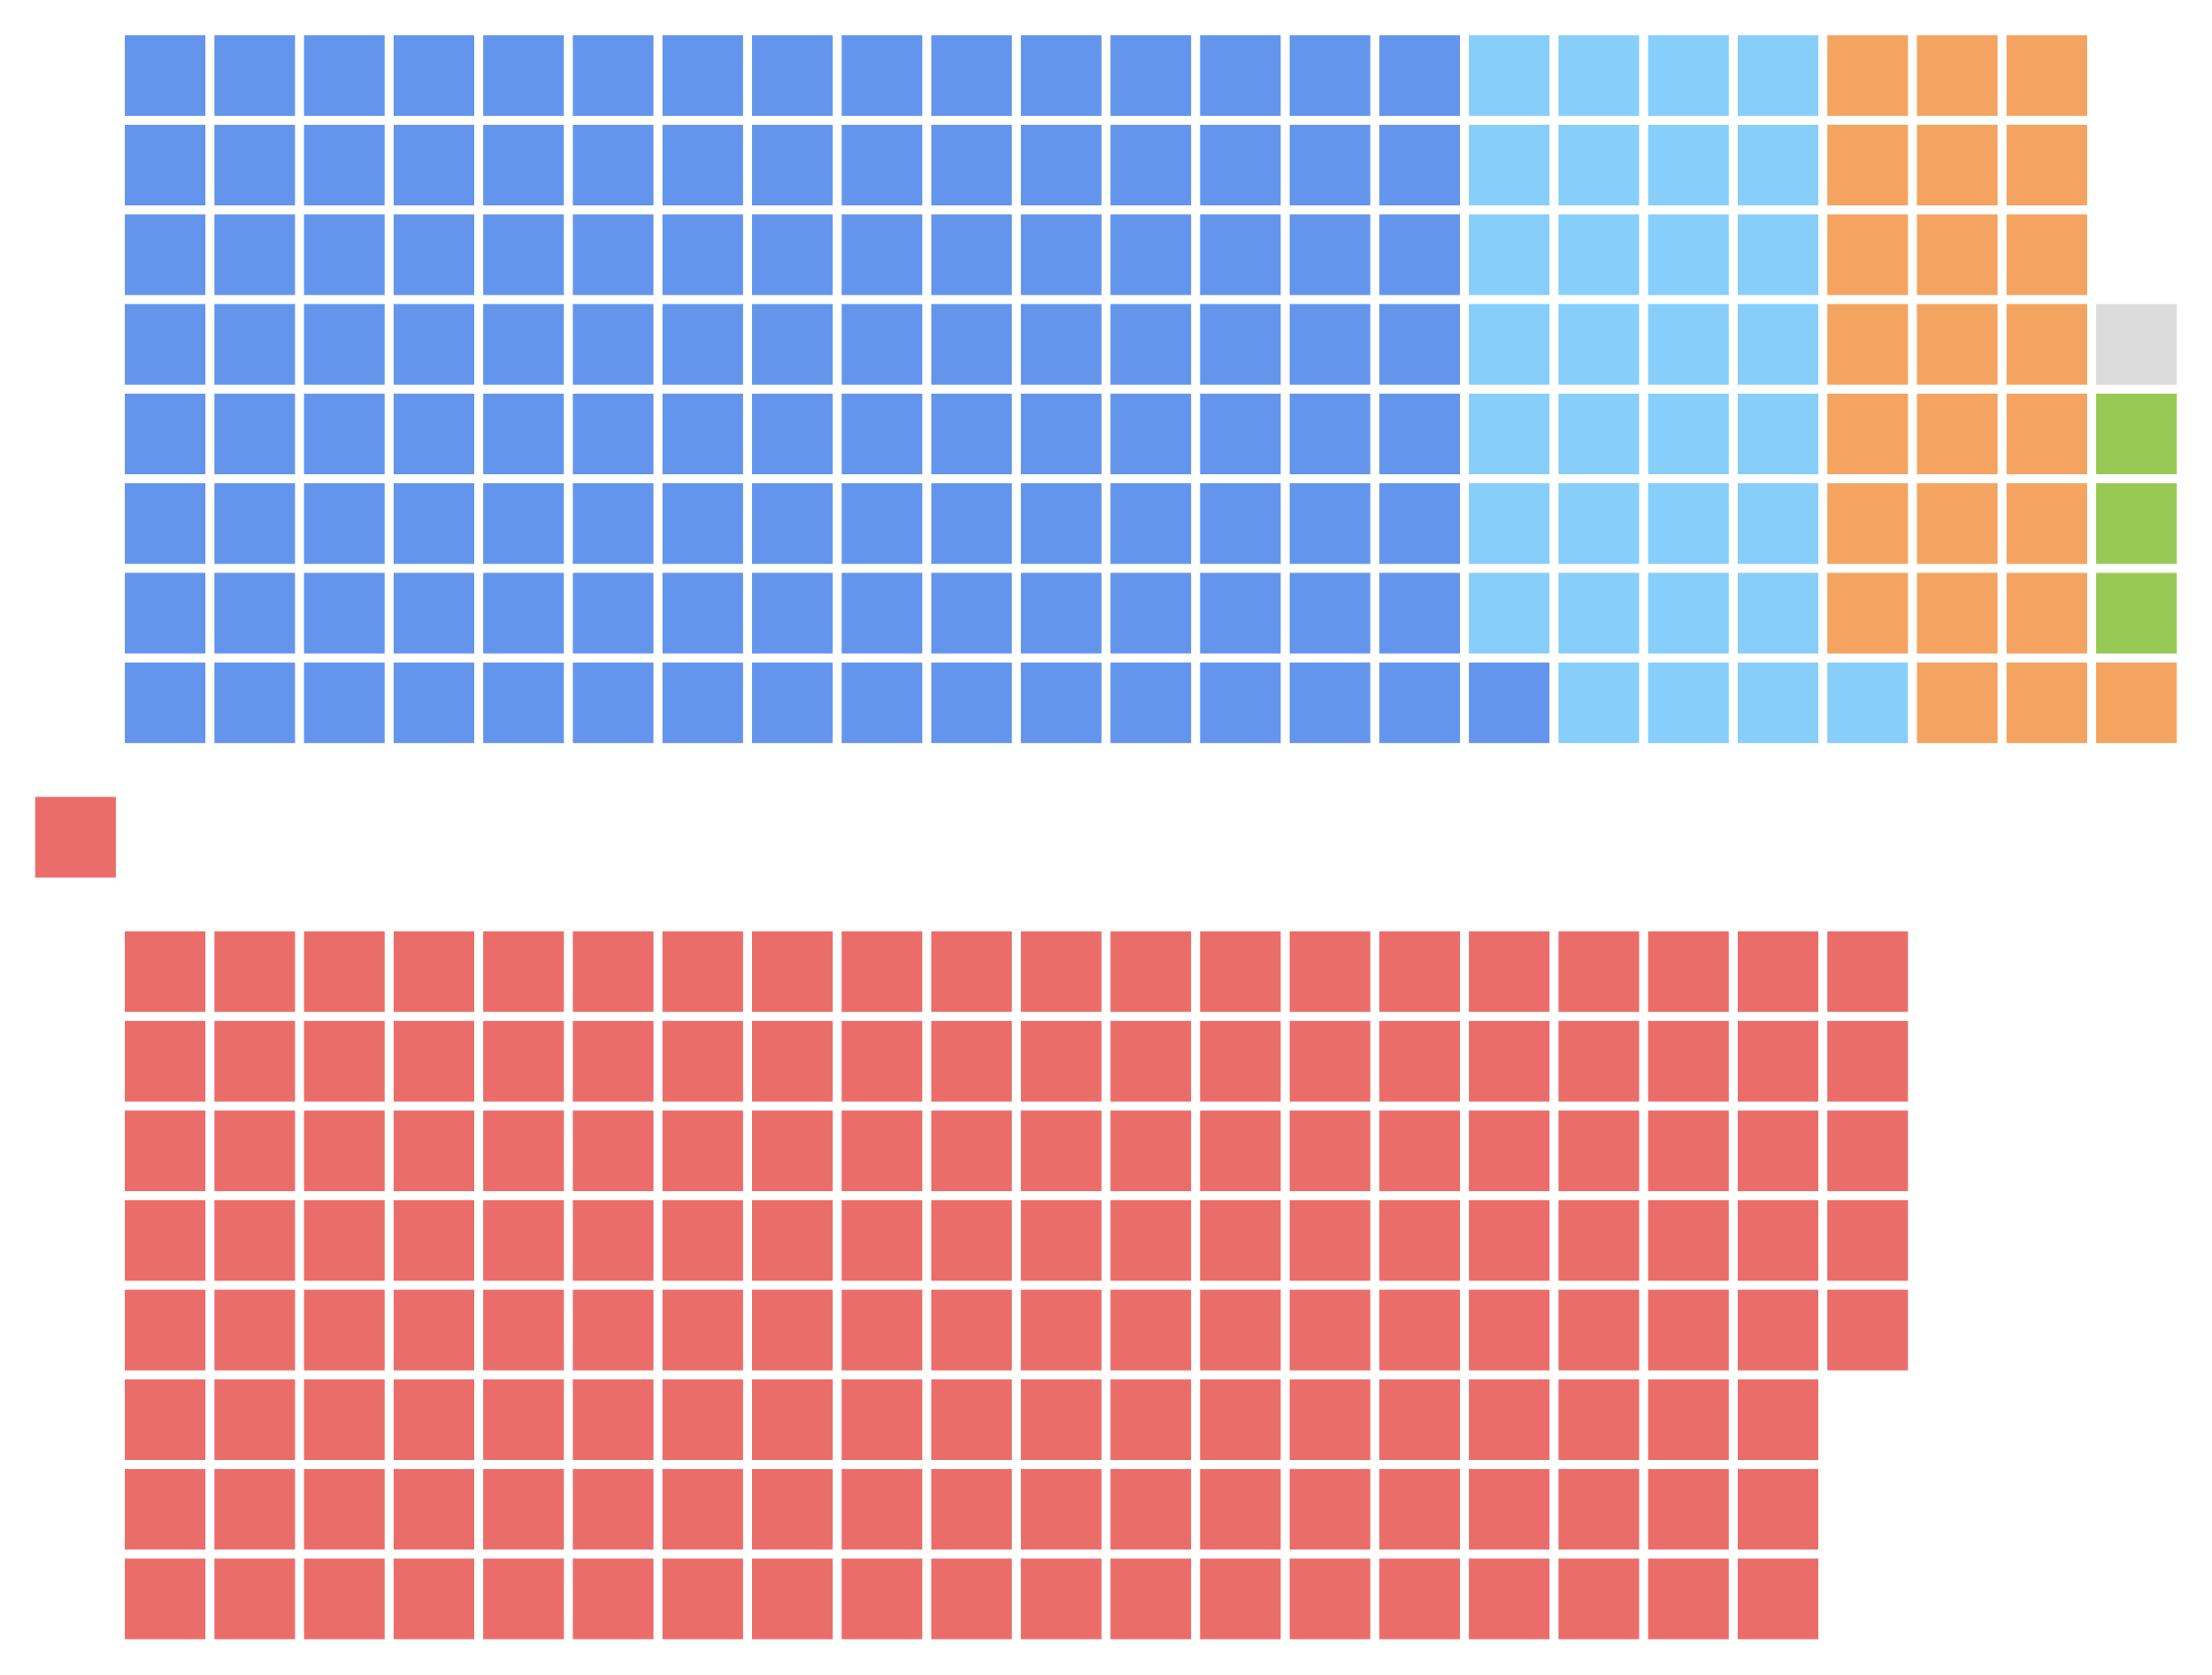
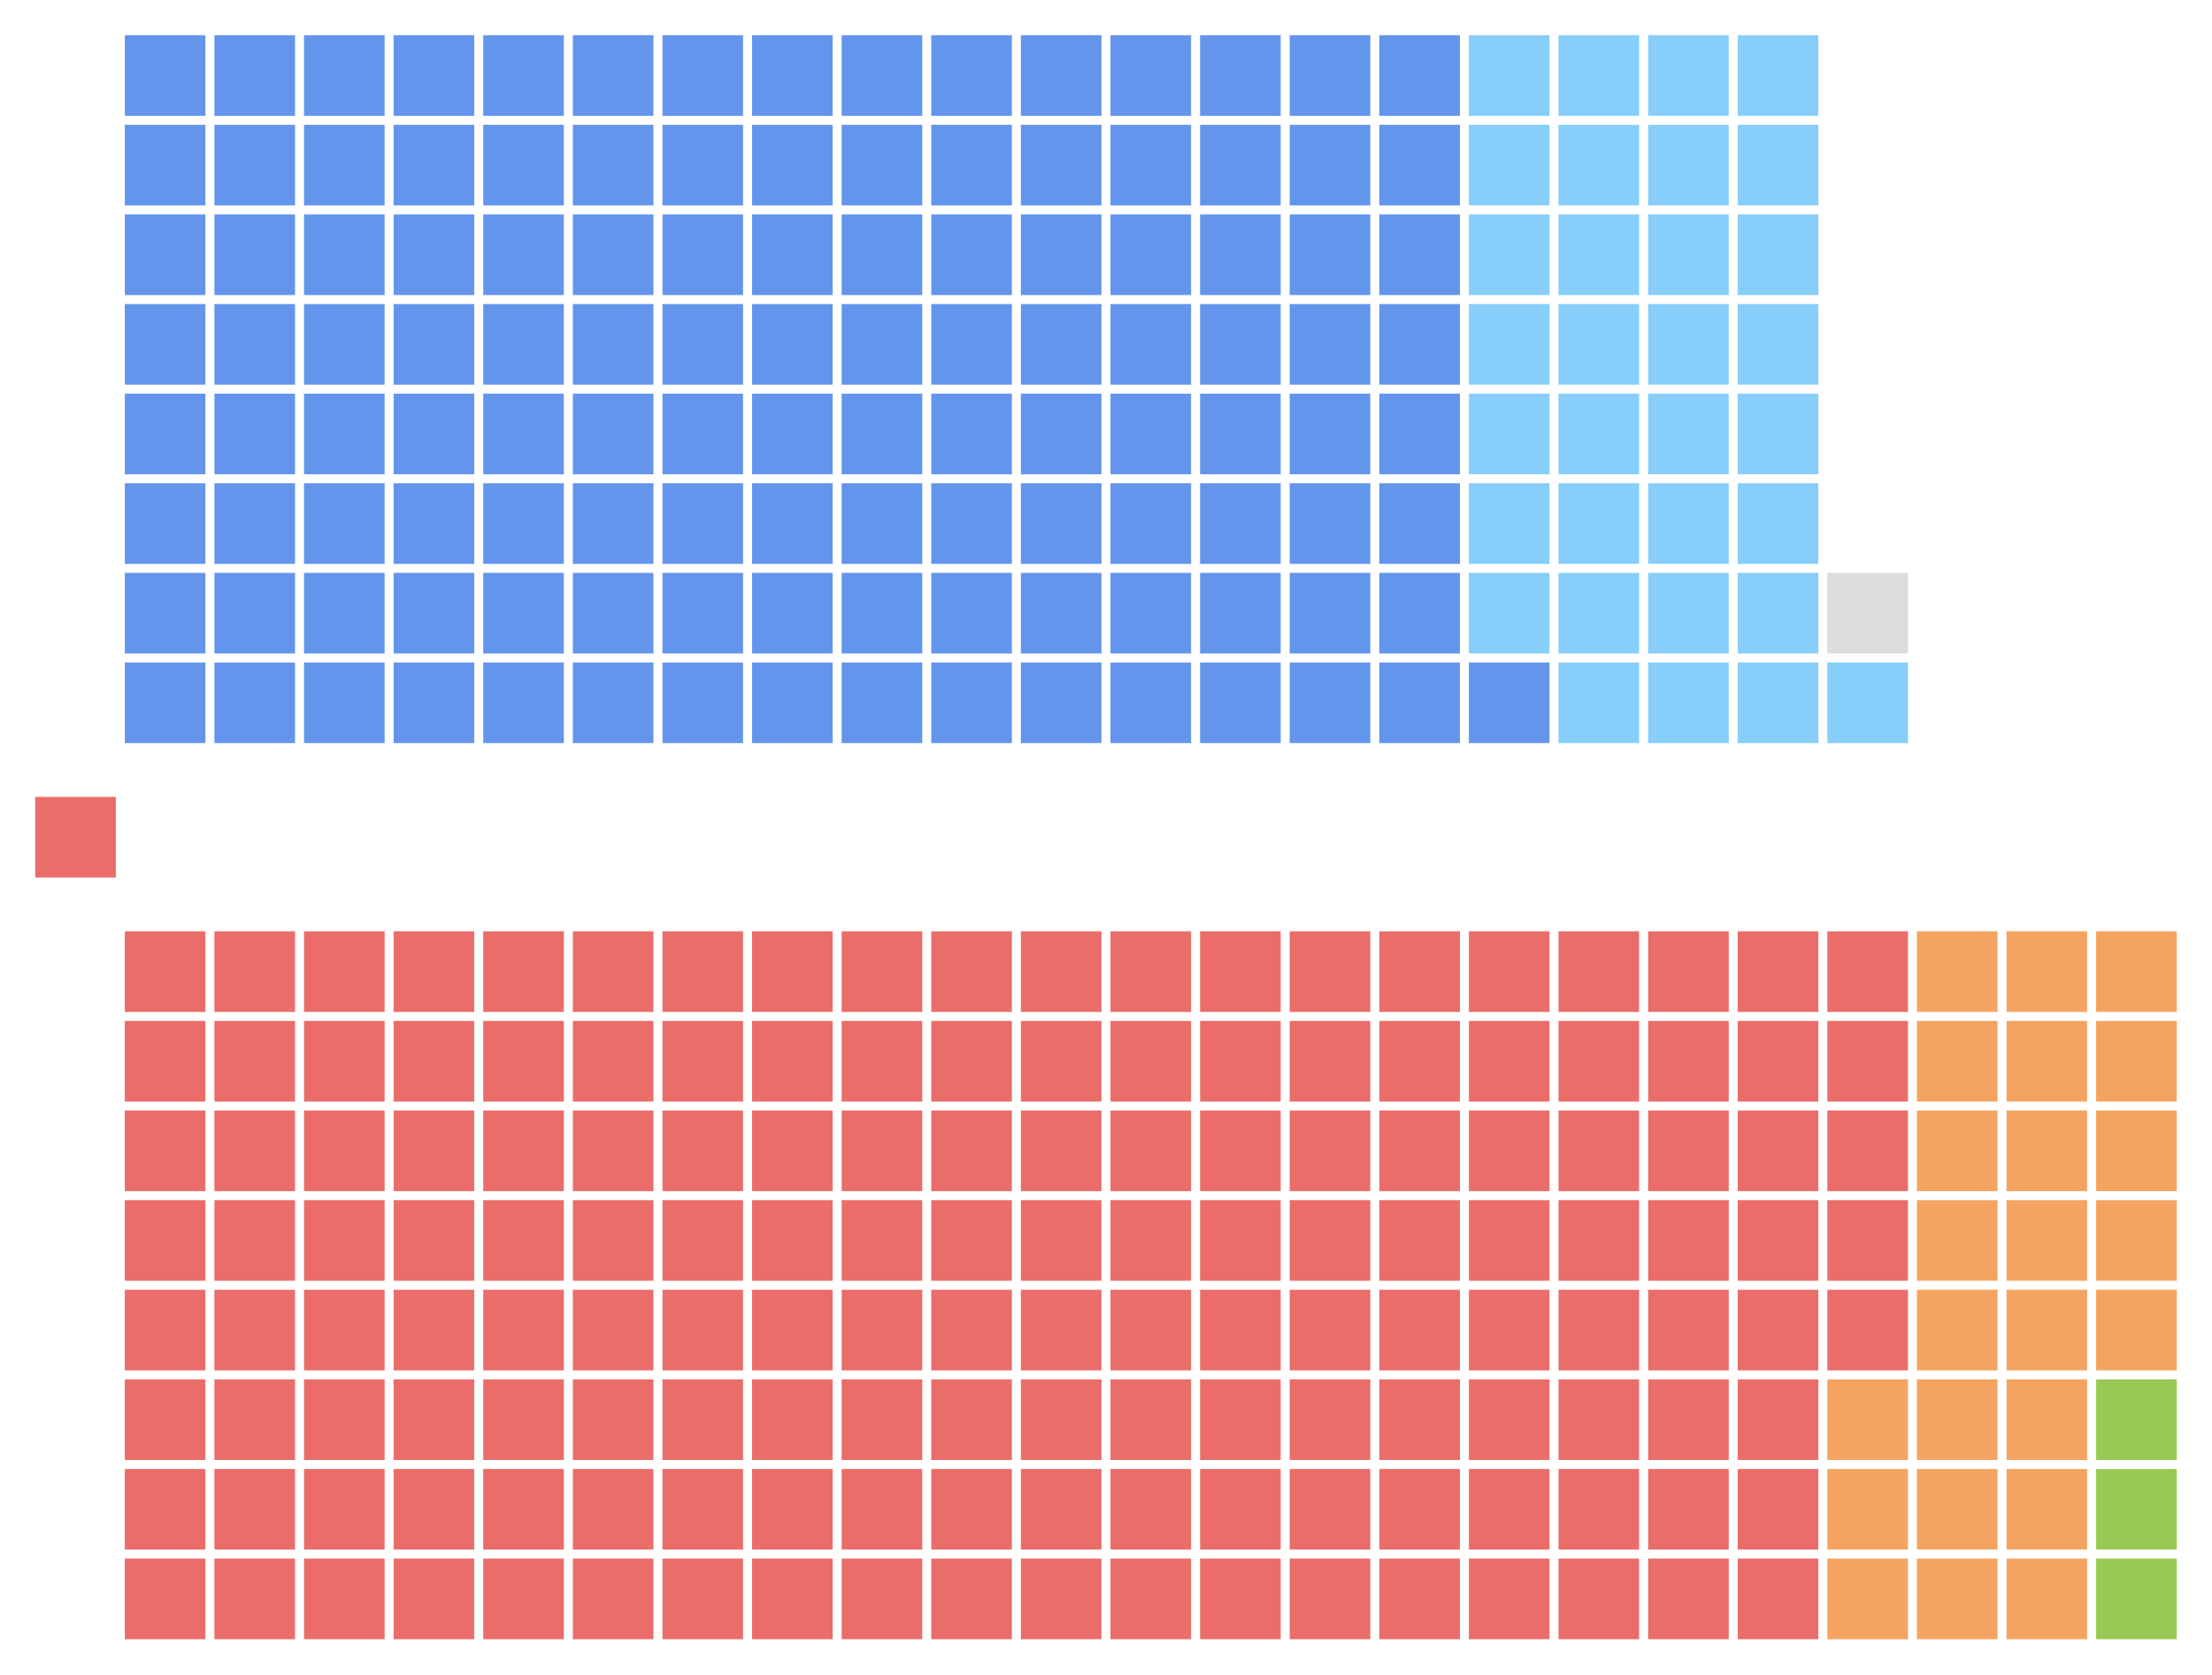
<svg xmlns="http://www.w3.org/2000/svg" version="1.1" width="360.0" height="272.5">
  <g id="diagram">
    <g id="headbench">
      <g style="fill:#EA6D6A" id="LPC">
        <rect x="5.729" y="129.688" rx="0.00" ry="0.00" width="13.12" height="13.12" />
      </g>
    </g>
    <g id="leftbench">
      <g style="fill:#6495ED" id="CPC">
        <rect x="20.312" y="107.812" rx="0.00" ry="0.00" width="13.12" height="13.12" />
        <rect x="20.312" y="93.229" rx="0.00" ry="0.00" width="13.12" height="13.12" />
        <rect x="20.312" y="78.646" rx="0.00" ry="0.00" width="13.12" height="13.12" />
        <rect x="20.312" y="64.062" rx="0.00" ry="0.00" width="13.12" height="13.12" />
        <rect x="20.312" y="49.479" rx="0.00" ry="0.00" width="13.12" height="13.12" />
        <rect x="20.312" y="34.896" rx="0.00" ry="0.00" width="13.12" height="13.12" />
        <rect x="20.312" y="20.312" rx="0.00" ry="0.00" width="13.12" height="13.12" />
        <rect x="20.312" y="5.729" rx="0.00" ry="0.00" width="13.12" height="13.12" />
        <rect x="34.896" y="107.812" rx="0.00" ry="0.00" width="13.12" height="13.12" />
        <rect x="34.896" y="93.229" rx="0.00" ry="0.00" width="13.12" height="13.12" />
        <rect x="34.896" y="78.646" rx="0.00" ry="0.00" width="13.12" height="13.12" />
        <rect x="34.896" y="64.062" rx="0.00" ry="0.00" width="13.12" height="13.12" />
        <rect x="34.896" y="49.479" rx="0.00" ry="0.00" width="13.12" height="13.12" />
        <rect x="34.896" y="34.896" rx="0.00" ry="0.00" width="13.12" height="13.12" />
        <rect x="34.896" y="20.312" rx="0.00" ry="0.00" width="13.12" height="13.12" />
        <rect x="34.896" y="5.729" rx="0.00" ry="0.00" width="13.12" height="13.12" />
        <rect x="49.479" y="107.812" rx="0.00" ry="0.00" width="13.12" height="13.12" />
        <rect x="49.479" y="93.229" rx="0.00" ry="0.00" width="13.12" height="13.12" />
        <rect x="49.479" y="78.646" rx="0.00" ry="0.00" width="13.12" height="13.12" />
        <rect x="49.479" y="64.062" rx="0.00" ry="0.00" width="13.12" height="13.12" />
        <rect x="49.479" y="49.479" rx="0.00" ry="0.00" width="13.12" height="13.12" />
        <rect x="49.479" y="34.896" rx="0.00" ry="0.00" width="13.12" height="13.12" />
        <rect x="49.479" y="20.312" rx="0.00" ry="0.00" width="13.12" height="13.12" />
        <rect x="49.479" y="5.729" rx="0.00" ry="0.00" width="13.12" height="13.12" />
        <rect x="64.062" y="107.812" rx="0.00" ry="0.00" width="13.12" height="13.12" />
        <rect x="64.062" y="93.229" rx="0.00" ry="0.00" width="13.12" height="13.12" />
        <rect x="64.062" y="78.646" rx="0.00" ry="0.00" width="13.12" height="13.12" />
        <rect x="64.062" y="64.062" rx="0.00" ry="0.00" width="13.12" height="13.12" />
        <rect x="64.062" y="49.479" rx="0.00" ry="0.00" width="13.12" height="13.12" />
        <rect x="64.062" y="34.896" rx="0.00" ry="0.00" width="13.12" height="13.12" />
        <rect x="64.062" y="20.312" rx="0.00" ry="0.00" width="13.12" height="13.12" />
        <rect x="64.062" y="5.729" rx="0.00" ry="0.00" width="13.12" height="13.12" />
        <rect x="78.646" y="107.812" rx="0.00" ry="0.00" width="13.12" height="13.12" />
        <rect x="78.646" y="93.229" rx="0.00" ry="0.00" width="13.12" height="13.12" />
        <rect x="78.646" y="78.646" rx="0.00" ry="0.00" width="13.12" height="13.12" />
        <rect x="78.646" y="64.062" rx="0.00" ry="0.00" width="13.12" height="13.12" />
        <rect x="78.646" y="49.479" rx="0.00" ry="0.00" width="13.12" height="13.12" />
        <rect x="78.646" y="34.896" rx="0.00" ry="0.00" width="13.12" height="13.12" />
        <rect x="78.646" y="20.312" rx="0.00" ry="0.00" width="13.12" height="13.12" />
        <rect x="78.646" y="5.729" rx="0.00" ry="0.00" width="13.12" height="13.12" />
        <rect x="93.229" y="107.812" rx="0.00" ry="0.00" width="13.12" height="13.12" />
        <rect x="93.229" y="93.229" rx="0.00" ry="0.00" width="13.12" height="13.12" />
        <rect x="93.229" y="78.646" rx="0.00" ry="0.00" width="13.12" height="13.12" />
        <rect x="93.229" y="64.062" rx="0.00" ry="0.00" width="13.12" height="13.12" />
        <rect x="93.229" y="49.479" rx="0.00" ry="0.00" width="13.12" height="13.12" />
        <rect x="93.229" y="34.896" rx="0.00" ry="0.00" width="13.12" height="13.12" />
        <rect x="93.229" y="20.312" rx="0.00" ry="0.00" width="13.12" height="13.12" />
        <rect x="93.229" y="5.729" rx="0.00" ry="0.00" width="13.12" height="13.12" />
        <rect x="107.812" y="107.812" rx="0.00" ry="0.00" width="13.12" height="13.12" />
        <rect x="107.812" y="93.229" rx="0.00" ry="0.00" width="13.12" height="13.12" />
        <rect x="107.812" y="78.646" rx="0.00" ry="0.00" width="13.12" height="13.12" />
        <rect x="107.812" y="64.062" rx="0.00" ry="0.00" width="13.12" height="13.12" />
        <rect x="107.812" y="49.479" rx="0.00" ry="0.00" width="13.12" height="13.12" />
        <rect x="107.812" y="34.896" rx="0.00" ry="0.00" width="13.12" height="13.12" />
        <rect x="107.812" y="20.312" rx="0.00" ry="0.00" width="13.12" height="13.12" />
        <rect x="107.812" y="5.729" rx="0.00" ry="0.00" width="13.12" height="13.12" />
        <rect x="122.396" y="107.812" rx="0.00" ry="0.00" width="13.12" height="13.12" />
        <rect x="122.396" y="93.229" rx="0.00" ry="0.00" width="13.12" height="13.12" />
        <rect x="122.396" y="78.646" rx="0.00" ry="0.00" width="13.12" height="13.12" />
        <rect x="122.396" y="64.062" rx="0.00" ry="0.00" width="13.12" height="13.12" />
        <rect x="122.396" y="49.479" rx="0.00" ry="0.00" width="13.12" height="13.12" />
        <rect x="122.396" y="34.896" rx="0.00" ry="0.00" width="13.12" height="13.12" />
        <rect x="122.396" y="20.312" rx="0.00" ry="0.00" width="13.12" height="13.12" />
        <rect x="122.396" y="5.729" rx="0.00" ry="0.00" width="13.12" height="13.12" />
        <rect x="136.979" y="107.812" rx="0.00" ry="0.00" width="13.12" height="13.12" />
        <rect x="136.979" y="93.229" rx="0.00" ry="0.00" width="13.12" height="13.12" />
        <rect x="136.979" y="78.646" rx="0.00" ry="0.00" width="13.12" height="13.12" />
        <rect x="136.979" y="64.062" rx="0.00" ry="0.00" width="13.12" height="13.12" />
        <rect x="136.979" y="49.479" rx="0.00" ry="0.00" width="13.12" height="13.12" />
        <rect x="136.979" y="34.896" rx="0.00" ry="0.00" width="13.12" height="13.12" />
        <rect x="136.979" y="20.312" rx="0.00" ry="0.00" width="13.12" height="13.12" />
        <rect x="136.979" y="5.729" rx="0.00" ry="0.00" width="13.12" height="13.12" />
        <rect x="151.562" y="107.812" rx="0.00" ry="0.00" width="13.12" height="13.12" />
        <rect x="151.562" y="93.229" rx="0.00" ry="0.00" width="13.12" height="13.12" />
        <rect x="151.562" y="78.646" rx="0.00" ry="0.00" width="13.12" height="13.12" />
        <rect x="151.562" y="64.062" rx="0.00" ry="0.00" width="13.12" height="13.12" />
        <rect x="151.562" y="49.479" rx="0.00" ry="0.00" width="13.12" height="13.12" />
        <rect x="151.562" y="34.896" rx="0.00" ry="0.00" width="13.12" height="13.12" />
        <rect x="151.562" y="20.312" rx="0.00" ry="0.00" width="13.12" height="13.12" />
        <rect x="151.562" y="5.729" rx="0.00" ry="0.00" width="13.12" height="13.12" />
        <rect x="166.146" y="107.812" rx="0.00" ry="0.00" width="13.12" height="13.12" />
        <rect x="166.146" y="93.229" rx="0.00" ry="0.00" width="13.12" height="13.12" />
        <rect x="166.146" y="78.646" rx="0.00" ry="0.00" width="13.12" height="13.12" />
        <rect x="166.146" y="64.062" rx="0.00" ry="0.00" width="13.12" height="13.12" />
        <rect x="166.146" y="49.479" rx="0.00" ry="0.00" width="13.12" height="13.12" />
        <rect x="166.146" y="34.896" rx="0.00" ry="0.00" width="13.12" height="13.12" />
        <rect x="166.146" y="20.312" rx="0.00" ry="0.00" width="13.12" height="13.12" />
        <rect x="166.146" y="5.729" rx="0.00" ry="0.00" width="13.12" height="13.12" />
        <rect x="180.729" y="107.812" rx="0.00" ry="0.00" width="13.12" height="13.12" />
        <rect x="180.729" y="93.229" rx="0.00" ry="0.00" width="13.12" height="13.12" />
        <rect x="180.729" y="78.646" rx="0.00" ry="0.00" width="13.12" height="13.12" />
        <rect x="180.729" y="64.062" rx="0.00" ry="0.00" width="13.12" height="13.12" />
        <rect x="180.729" y="49.479" rx="0.00" ry="0.00" width="13.12" height="13.12" />
        <rect x="180.729" y="34.896" rx="0.00" ry="0.00" width="13.12" height="13.12" />
        <rect x="180.729" y="20.312" rx="0.00" ry="0.00" width="13.12" height="13.12" />
        <rect x="180.729" y="5.729" rx="0.00" ry="0.00" width="13.12" height="13.12" />
        <rect x="195.312" y="107.812" rx="0.00" ry="0.00" width="13.12" height="13.12" />
        <rect x="195.312" y="93.229" rx="0.00" ry="0.00" width="13.12" height="13.12" />
        <rect x="195.312" y="78.646" rx="0.00" ry="0.00" width="13.12" height="13.12" />
        <rect x="195.312" y="64.062" rx="0.00" ry="0.00" width="13.12" height="13.12" />
        <rect x="195.312" y="49.479" rx="0.00" ry="0.00" width="13.12" height="13.12" />
        <rect x="195.312" y="34.896" rx="0.00" ry="0.00" width="13.12" height="13.12" />
        <rect x="195.312" y="20.312" rx="0.00" ry="0.00" width="13.12" height="13.12" />
        <rect x="195.312" y="5.729" rx="0.00" ry="0.00" width="13.12" height="13.12" />
        <rect x="209.896" y="107.812" rx="0.00" ry="0.00" width="13.12" height="13.12" />
        <rect x="209.896" y="93.229" rx="0.00" ry="0.00" width="13.12" height="13.12" />
        <rect x="209.896" y="78.646" rx="0.00" ry="0.00" width="13.12" height="13.12" />
        <rect x="209.896" y="64.062" rx="0.00" ry="0.00" width="13.12" height="13.12" />
        <rect x="209.896" y="49.479" rx="0.00" ry="0.00" width="13.12" height="13.12" />
        <rect x="209.896" y="34.896" rx="0.00" ry="0.00" width="13.12" height="13.12" />
        <rect x="209.896" y="20.312" rx="0.00" ry="0.00" width="13.12" height="13.12" />
        <rect x="209.896" y="5.729" rx="0.00" ry="0.00" width="13.12" height="13.12" />
        <rect x="224.479" y="107.812" rx="0.00" ry="0.00" width="13.12" height="13.12" />
        <rect x="224.479" y="93.229" rx="0.00" ry="0.00" width="13.12" height="13.12" />
        <rect x="224.479" y="78.646" rx="0.00" ry="0.00" width="13.12" height="13.12" />
        <rect x="224.479" y="64.062" rx="0.00" ry="0.00" width="13.12" height="13.12" />
        <rect x="224.479" y="49.479" rx="0.00" ry="0.00" width="13.12" height="13.12" />
        <rect x="224.479" y="34.896" rx="0.00" ry="0.00" width="13.12" height="13.12" />
        <rect x="224.479" y="20.312" rx="0.00" ry="0.00" width="13.12" height="13.12" />
        <rect x="224.479" y="5.729" rx="0.00" ry="0.00" width="13.12" height="13.12" />
        <rect x="239.062" y="107.812" rx="0.00" ry="0.00" width="13.12" height="13.12" />
      </g>
      <g style="fill:#87CEFA" id="BQ">
        <rect x="239.062" y="93.229" rx="0.00" ry="0.00" width="13.12" height="13.12" />
        <rect x="239.062" y="78.646" rx="0.00" ry="0.00" width="13.12" height="13.12" />
        <rect x="239.062" y="64.062" rx="0.00" ry="0.00" width="13.12" height="13.12" />
        <rect x="239.062" y="49.479" rx="0.00" ry="0.00" width="13.12" height="13.12" />
        <rect x="239.062" y="34.896" rx="0.00" ry="0.00" width="13.12" height="13.12" />
        <rect x="239.062" y="20.312" rx="0.00" ry="0.00" width="13.12" height="13.12" />
        <rect x="239.062" y="5.729" rx="0.00" ry="0.00" width="13.12" height="13.12" />
        <rect x="253.646" y="107.812" rx="0.00" ry="0.00" width="13.12" height="13.12" />
        <rect x="253.646" y="93.229" rx="0.00" ry="0.00" width="13.12" height="13.12" />
        <rect x="253.646" y="78.646" rx="0.00" ry="0.00" width="13.12" height="13.12" />
        <rect x="253.646" y="64.062" rx="0.00" ry="0.00" width="13.12" height="13.12" />
        <rect x="253.646" y="49.479" rx="0.00" ry="0.00" width="13.12" height="13.12" />
        <rect x="253.646" y="34.896" rx="0.00" ry="0.00" width="13.12" height="13.12" />
        <rect x="253.646" y="20.312" rx="0.00" ry="0.00" width="13.12" height="13.12" />
        <rect x="253.646" y="5.729" rx="0.00" ry="0.00" width="13.12" height="13.12" />
        <rect x="268.229" y="107.812" rx="0.00" ry="0.00" width="13.12" height="13.12" />
        <rect x="268.229" y="93.229" rx="0.00" ry="0.00" width="13.12" height="13.12" />
        <rect x="268.229" y="78.646" rx="0.00" ry="0.00" width="13.12" height="13.12" />
        <rect x="268.229" y="64.062" rx="0.00" ry="0.00" width="13.12" height="13.12" />
        <rect x="268.229" y="49.479" rx="0.00" ry="0.00" width="13.12" height="13.12" />
        <rect x="268.229" y="34.896" rx="0.00" ry="0.00" width="13.12" height="13.12" />
        <rect x="268.229" y="20.312" rx="0.00" ry="0.00" width="13.12" height="13.12" />
        <rect x="268.229" y="5.729" rx="0.00" ry="0.00" width="13.12" height="13.12" />
        <rect x="282.812" y="107.812" rx="0.00" ry="0.00" width="13.12" height="13.12" />
        <rect x="282.812" y="93.229" rx="0.00" ry="0.00" width="13.12" height="13.12" />
        <rect x="282.812" y="78.646" rx="0.00" ry="0.00" width="13.12" height="13.12" />
        <rect x="282.812" y="64.062" rx="0.00" ry="0.00" width="13.12" height="13.12" />
        <rect x="282.812" y="49.479" rx="0.00" ry="0.00" width="13.12" height="13.12" />
        <rect x="282.812" y="34.896" rx="0.00" ry="0.00" width="13.12" height="13.12" />
        <rect x="282.812" y="20.312" rx="0.00" ry="0.00" width="13.12" height="13.12" />
        <rect x="282.812" y="5.729" rx="0.00" ry="0.00" width="13.12" height="13.12" />
        <rect x="297.396" y="107.812" rx="0.00" ry="0.00" width="13.12" height="13.12" />
      </g>
-       <g style="fill:#F4A460" id="NDP">
+       <g style="fill:#DCDCDC" id="IND">
        <rect x="297.396" y="93.229" rx="0.00" ry="0.00" width="13.12" height="13.12" />
-         <rect x="297.396" y="78.646" rx="0.00" ry="0.00" width="13.12" height="13.12" />
-         <rect x="297.396" y="64.062" rx="0.00" ry="0.00" width="13.12" height="13.12" />
-         <rect x="297.396" y="49.479" rx="0.00" ry="0.00" width="13.12" height="13.12" />
-         <rect x="297.396" y="34.896" rx="0.00" ry="0.00" width="13.12" height="13.12" />
-         <rect x="297.396" y="20.312" rx="0.00" ry="0.00" width="13.12" height="13.12" />
-         <rect x="297.396" y="5.729" rx="0.00" ry="0.00" width="13.12" height="13.12" />
-         <rect x="311.979" y="107.812" rx="0.00" ry="0.00" width="13.12" height="13.12" />
-         <rect x="311.979" y="93.229" rx="0.00" ry="0.00" width="13.12" height="13.12" />
-         <rect x="311.979" y="78.646" rx="0.00" ry="0.00" width="13.12" height="13.12" />
-         <rect x="311.979" y="64.062" rx="0.00" ry="0.00" width="13.12" height="13.12" />
-         <rect x="311.979" y="49.479" rx="0.00" ry="0.00" width="13.12" height="13.12" />
-         <rect x="311.979" y="34.896" rx="0.00" ry="0.00" width="13.12" height="13.12" />
-         <rect x="311.979" y="20.312" rx="0.00" ry="0.00" width="13.12" height="13.12" />
-         <rect x="311.979" y="5.729" rx="0.00" ry="0.00" width="13.12" height="13.12" />
-         <rect x="326.562" y="107.812" rx="0.00" ry="0.00" width="13.12" height="13.12" />
-         <rect x="326.562" y="93.229" rx="0.00" ry="0.00" width="13.12" height="13.12" />
-         <rect x="326.562" y="78.646" rx="0.00" ry="0.00" width="13.12" height="13.12" />
-         <rect x="326.562" y="64.062" rx="0.00" ry="0.00" width="13.12" height="13.12" />
-         <rect x="326.562" y="49.479" rx="0.00" ry="0.00" width="13.12" height="13.12" />
-         <rect x="326.562" y="34.896" rx="0.00" ry="0.00" width="13.12" height="13.12" />
-         <rect x="326.562" y="20.312" rx="0.00" ry="0.00" width="13.12" height="13.12" />
-         <rect x="326.562" y="5.729" rx="0.00" ry="0.00" width="13.12" height="13.12" />
-         <rect x="341.146" y="107.812" rx="0.00" ry="0.00" width="13.12" height="13.12" />
-       </g>
-       <g style="fill:#99C955" id="GRE">
-         <rect x="341.146" y="93.229" rx="0.00" ry="0.00" width="13.12" height="13.12" />
-         <rect x="341.146" y="78.646" rx="0.00" ry="0.00" width="13.12" height="13.12" />
-         <rect x="341.146" y="64.062" rx="0.00" ry="0.00" width="13.12" height="13.12" />
-       </g>
-       <g style="fill:#DCDCDC" id="IND">
-         <rect x="341.146" y="49.479" rx="0.00" ry="0.00" width="13.12" height="13.12" />
      </g>
    </g>
    <g id="rightbench">
      <g style="fill:#EA6D6A" id="LPC">
        <rect x="20.312" y="151.562" rx="0.00" ry="0.00" width="13.12" height="13.12" />
        <rect x="20.312" y="166.146" rx="0.00" ry="0.00" width="13.12" height="13.12" />
        <rect x="20.312" y="180.729" rx="0.00" ry="0.00" width="13.12" height="13.12" />
        <rect x="20.312" y="195.312" rx="0.00" ry="0.00" width="13.12" height="13.12" />
        <rect x="20.312" y="209.896" rx="0.00" ry="0.00" width="13.12" height="13.12" />
        <rect x="20.312" y="224.479" rx="0.00" ry="0.00" width="13.12" height="13.12" />
        <rect x="20.312" y="239.062" rx="0.00" ry="0.00" width="13.12" height="13.12" />
        <rect x="20.312" y="253.646" rx="0.00" ry="0.00" width="13.12" height="13.12" />
        <rect x="34.896" y="151.562" rx="0.00" ry="0.00" width="13.12" height="13.12" />
        <rect x="34.896" y="166.146" rx="0.00" ry="0.00" width="13.12" height="13.12" />
        <rect x="34.896" y="180.729" rx="0.00" ry="0.00" width="13.12" height="13.12" />
        <rect x="34.896" y="195.312" rx="0.00" ry="0.00" width="13.12" height="13.12" />
        <rect x="34.896" y="209.896" rx="0.00" ry="0.00" width="13.12" height="13.12" />
        <rect x="34.896" y="224.479" rx="0.00" ry="0.00" width="13.12" height="13.12" />
        <rect x="34.896" y="239.062" rx="0.00" ry="0.00" width="13.12" height="13.12" />
        <rect x="34.896" y="253.646" rx="0.00" ry="0.00" width="13.12" height="13.12" />
        <rect x="49.479" y="151.562" rx="0.00" ry="0.00" width="13.12" height="13.12" />
        <rect x="49.479" y="166.146" rx="0.00" ry="0.00" width="13.12" height="13.12" />
        <rect x="49.479" y="180.729" rx="0.00" ry="0.00" width="13.12" height="13.12" />
        <rect x="49.479" y="195.312" rx="0.00" ry="0.00" width="13.12" height="13.12" />
        <rect x="49.479" y="209.896" rx="0.00" ry="0.00" width="13.12" height="13.12" />
        <rect x="49.479" y="224.479" rx="0.00" ry="0.00" width="13.12" height="13.12" />
        <rect x="49.479" y="239.062" rx="0.00" ry="0.00" width="13.12" height="13.12" />
        <rect x="49.479" y="253.646" rx="0.00" ry="0.00" width="13.12" height="13.12" />
        <rect x="64.062" y="151.562" rx="0.00" ry="0.00" width="13.12" height="13.12" />
        <rect x="64.062" y="166.146" rx="0.00" ry="0.00" width="13.12" height="13.12" />
        <rect x="64.062" y="180.729" rx="0.00" ry="0.00" width="13.12" height="13.12" />
        <rect x="64.062" y="195.312" rx="0.00" ry="0.00" width="13.12" height="13.12" />
        <rect x="64.062" y="209.896" rx="0.00" ry="0.00" width="13.12" height="13.12" />
        <rect x="64.062" y="224.479" rx="0.00" ry="0.00" width="13.12" height="13.12" />
        <rect x="64.062" y="239.062" rx="0.00" ry="0.00" width="13.12" height="13.12" />
        <rect x="64.062" y="253.646" rx="0.00" ry="0.00" width="13.12" height="13.12" />
        <rect x="78.646" y="151.562" rx="0.00" ry="0.00" width="13.12" height="13.12" />
        <rect x="78.646" y="166.146" rx="0.00" ry="0.00" width="13.12" height="13.12" />
        <rect x="78.646" y="180.729" rx="0.00" ry="0.00" width="13.12" height="13.12" />
        <rect x="78.646" y="195.312" rx="0.00" ry="0.00" width="13.12" height="13.12" />
        <rect x="78.646" y="209.896" rx="0.00" ry="0.00" width="13.12" height="13.12" />
        <rect x="78.646" y="224.479" rx="0.00" ry="0.00" width="13.12" height="13.12" />
        <rect x="78.646" y="239.062" rx="0.00" ry="0.00" width="13.12" height="13.12" />
        <rect x="78.646" y="253.646" rx="0.00" ry="0.00" width="13.12" height="13.12" />
        <rect x="93.229" y="151.562" rx="0.00" ry="0.00" width="13.12" height="13.12" />
        <rect x="93.229" y="166.146" rx="0.00" ry="0.00" width="13.12" height="13.12" />
        <rect x="93.229" y="180.729" rx="0.00" ry="0.00" width="13.12" height="13.12" />
        <rect x="93.229" y="195.312" rx="0.00" ry="0.00" width="13.12" height="13.12" />
        <rect x="93.229" y="209.896" rx="0.00" ry="0.00" width="13.12" height="13.12" />
        <rect x="93.229" y="224.479" rx="0.00" ry="0.00" width="13.12" height="13.12" />
        <rect x="93.229" y="239.062" rx="0.00" ry="0.00" width="13.12" height="13.12" />
        <rect x="93.229" y="253.646" rx="0.00" ry="0.00" width="13.12" height="13.12" />
        <rect x="107.812" y="151.562" rx="0.00" ry="0.00" width="13.12" height="13.12" />
        <rect x="107.812" y="166.146" rx="0.00" ry="0.00" width="13.12" height="13.12" />
        <rect x="107.812" y="180.729" rx="0.00" ry="0.00" width="13.12" height="13.12" />
        <rect x="107.812" y="195.312" rx="0.00" ry="0.00" width="13.12" height="13.12" />
        <rect x="107.812" y="209.896" rx="0.00" ry="0.00" width="13.12" height="13.12" />
        <rect x="107.812" y="224.479" rx="0.00" ry="0.00" width="13.12" height="13.12" />
        <rect x="107.812" y="239.062" rx="0.00" ry="0.00" width="13.12" height="13.12" />
        <rect x="107.812" y="253.646" rx="0.00" ry="0.00" width="13.12" height="13.12" />
        <rect x="122.396" y="151.562" rx="0.00" ry="0.00" width="13.12" height="13.12" />
        <rect x="122.396" y="166.146" rx="0.00" ry="0.00" width="13.12" height="13.12" />
        <rect x="122.396" y="180.729" rx="0.00" ry="0.00" width="13.12" height="13.12" />
        <rect x="122.396" y="195.312" rx="0.00" ry="0.00" width="13.12" height="13.12" />
        <rect x="122.396" y="209.896" rx="0.00" ry="0.00" width="13.12" height="13.12" />
        <rect x="122.396" y="224.479" rx="0.00" ry="0.00" width="13.12" height="13.12" />
        <rect x="122.396" y="239.062" rx="0.00" ry="0.00" width="13.12" height="13.12" />
        <rect x="122.396" y="253.646" rx="0.00" ry="0.00" width="13.12" height="13.12" />
        <rect x="136.979" y="151.562" rx="0.00" ry="0.00" width="13.12" height="13.12" />
        <rect x="136.979" y="166.146" rx="0.00" ry="0.00" width="13.12" height="13.12" />
        <rect x="136.979" y="180.729" rx="0.00" ry="0.00" width="13.12" height="13.12" />
        <rect x="136.979" y="195.312" rx="0.00" ry="0.00" width="13.12" height="13.12" />
        <rect x="136.979" y="209.896" rx="0.00" ry="0.00" width="13.12" height="13.12" />
        <rect x="136.979" y="224.479" rx="0.00" ry="0.00" width="13.12" height="13.12" />
        <rect x="136.979" y="239.062" rx="0.00" ry="0.00" width="13.12" height="13.12" />
        <rect x="136.979" y="253.646" rx="0.00" ry="0.00" width="13.12" height="13.12" />
        <rect x="151.562" y="151.562" rx="0.00" ry="0.00" width="13.12" height="13.12" />
        <rect x="151.562" y="166.146" rx="0.00" ry="0.00" width="13.12" height="13.12" />
        <rect x="151.562" y="180.729" rx="0.00" ry="0.00" width="13.12" height="13.12" />
        <rect x="151.562" y="195.312" rx="0.00" ry="0.00" width="13.12" height="13.12" />
        <rect x="151.562" y="209.896" rx="0.00" ry="0.00" width="13.12" height="13.12" />
        <rect x="151.562" y="224.479" rx="0.00" ry="0.00" width="13.12" height="13.12" />
        <rect x="151.562" y="239.062" rx="0.00" ry="0.00" width="13.12" height="13.12" />
        <rect x="151.562" y="253.646" rx="0.00" ry="0.00" width="13.12" height="13.12" />
        <rect x="166.146" y="151.562" rx="0.00" ry="0.00" width="13.12" height="13.12" />
        <rect x="166.146" y="166.146" rx="0.00" ry="0.00" width="13.12" height="13.12" />
        <rect x="166.146" y="180.729" rx="0.00" ry="0.00" width="13.12" height="13.12" />
        <rect x="166.146" y="195.312" rx="0.00" ry="0.00" width="13.12" height="13.12" />
        <rect x="166.146" y="209.896" rx="0.00" ry="0.00" width="13.12" height="13.12" />
        <rect x="166.146" y="224.479" rx="0.00" ry="0.00" width="13.12" height="13.12" />
        <rect x="166.146" y="239.062" rx="0.00" ry="0.00" width="13.12" height="13.12" />
        <rect x="166.146" y="253.646" rx="0.00" ry="0.00" width="13.12" height="13.12" />
        <rect x="180.729" y="151.562" rx="0.00" ry="0.00" width="13.12" height="13.12" />
        <rect x="180.729" y="166.146" rx="0.00" ry="0.00" width="13.12" height="13.12" />
        <rect x="180.729" y="180.729" rx="0.00" ry="0.00" width="13.12" height="13.12" />
        <rect x="180.729" y="195.312" rx="0.00" ry="0.00" width="13.12" height="13.12" />
        <rect x="180.729" y="209.896" rx="0.00" ry="0.00" width="13.12" height="13.12" />
        <rect x="180.729" y="224.479" rx="0.00" ry="0.00" width="13.12" height="13.12" />
        <rect x="180.729" y="239.062" rx="0.00" ry="0.00" width="13.12" height="13.12" />
        <rect x="180.729" y="253.646" rx="0.00" ry="0.00" width="13.12" height="13.12" />
        <rect x="195.312" y="151.562" rx="0.00" ry="0.00" width="13.12" height="13.12" />
        <rect x="195.312" y="166.146" rx="0.00" ry="0.00" width="13.12" height="13.12" />
        <rect x="195.312" y="180.729" rx="0.00" ry="0.00" width="13.12" height="13.12" />
        <rect x="195.312" y="195.312" rx="0.00" ry="0.00" width="13.12" height="13.12" />
        <rect x="195.312" y="209.896" rx="0.00" ry="0.00" width="13.12" height="13.12" />
        <rect x="195.312" y="224.479" rx="0.00" ry="0.00" width="13.12" height="13.12" />
        <rect x="195.312" y="239.062" rx="0.00" ry="0.00" width="13.12" height="13.12" />
        <rect x="195.312" y="253.646" rx="0.00" ry="0.00" width="13.12" height="13.12" />
        <rect x="209.896" y="151.562" rx="0.00" ry="0.00" width="13.12" height="13.12" />
        <rect x="209.896" y="166.146" rx="0.00" ry="0.00" width="13.12" height="13.12" />
        <rect x="209.896" y="180.729" rx="0.00" ry="0.00" width="13.12" height="13.12" />
        <rect x="209.896" y="195.312" rx="0.00" ry="0.00" width="13.12" height="13.12" />
        <rect x="209.896" y="209.896" rx="0.00" ry="0.00" width="13.12" height="13.12" />
        <rect x="209.896" y="224.479" rx="0.00" ry="0.00" width="13.12" height="13.12" />
        <rect x="209.896" y="239.062" rx="0.00" ry="0.00" width="13.12" height="13.12" />
        <rect x="209.896" y="253.646" rx="0.00" ry="0.00" width="13.12" height="13.12" />
        <rect x="224.479" y="151.562" rx="0.00" ry="0.00" width="13.12" height="13.12" />
        <rect x="224.479" y="166.146" rx="0.00" ry="0.00" width="13.12" height="13.12" />
        <rect x="224.479" y="180.729" rx="0.00" ry="0.00" width="13.12" height="13.12" />
        <rect x="224.479" y="195.312" rx="0.00" ry="0.00" width="13.12" height="13.12" />
        <rect x="224.479" y="209.896" rx="0.00" ry="0.00" width="13.12" height="13.12" />
        <rect x="224.479" y="224.479" rx="0.00" ry="0.00" width="13.12" height="13.12" />
        <rect x="224.479" y="239.062" rx="0.00" ry="0.00" width="13.12" height="13.12" />
        <rect x="224.479" y="253.646" rx="0.00" ry="0.00" width="13.12" height="13.12" />
        <rect x="239.062" y="151.562" rx="0.00" ry="0.00" width="13.12" height="13.12" />
        <rect x="239.062" y="166.146" rx="0.00" ry="0.00" width="13.12" height="13.12" />
        <rect x="239.062" y="180.729" rx="0.00" ry="0.00" width="13.12" height="13.12" />
        <rect x="239.062" y="195.312" rx="0.00" ry="0.00" width="13.12" height="13.12" />
        <rect x="239.062" y="209.896" rx="0.00" ry="0.00" width="13.12" height="13.12" />
        <rect x="239.062" y="224.479" rx="0.00" ry="0.00" width="13.12" height="13.12" />
        <rect x="239.062" y="239.062" rx="0.00" ry="0.00" width="13.12" height="13.12" />
        <rect x="239.062" y="253.646" rx="0.00" ry="0.00" width="13.12" height="13.12" />
        <rect x="253.646" y="151.562" rx="0.00" ry="0.00" width="13.12" height="13.12" />
        <rect x="253.646" y="166.146" rx="0.00" ry="0.00" width="13.12" height="13.12" />
        <rect x="253.646" y="180.729" rx="0.00" ry="0.00" width="13.12" height="13.12" />
        <rect x="253.646" y="195.312" rx="0.00" ry="0.00" width="13.12" height="13.12" />
        <rect x="253.646" y="209.896" rx="0.00" ry="0.00" width="13.12" height="13.12" />
        <rect x="253.646" y="224.479" rx="0.00" ry="0.00" width="13.12" height="13.12" />
        <rect x="253.646" y="239.062" rx="0.00" ry="0.00" width="13.12" height="13.12" />
        <rect x="253.646" y="253.646" rx="0.00" ry="0.00" width="13.12" height="13.12" />
        <rect x="268.229" y="151.562" rx="0.00" ry="0.00" width="13.12" height="13.12" />
        <rect x="268.229" y="166.146" rx="0.00" ry="0.00" width="13.12" height="13.12" />
        <rect x="268.229" y="180.729" rx="0.00" ry="0.00" width="13.12" height="13.12" />
        <rect x="268.229" y="195.312" rx="0.00" ry="0.00" width="13.12" height="13.12" />
        <rect x="268.229" y="209.896" rx="0.00" ry="0.00" width="13.12" height="13.12" />
        <rect x="268.229" y="224.479" rx="0.00" ry="0.00" width="13.12" height="13.12" />
        <rect x="268.229" y="239.062" rx="0.00" ry="0.00" width="13.12" height="13.12" />
        <rect x="268.229" y="253.646" rx="0.00" ry="0.00" width="13.12" height="13.12" />
        <rect x="282.812" y="151.562" rx="0.00" ry="0.00" width="13.12" height="13.12" />
        <rect x="282.812" y="166.146" rx="0.00" ry="0.00" width="13.12" height="13.12" />
        <rect x="282.812" y="180.729" rx="0.00" ry="0.00" width="13.12" height="13.12" />
        <rect x="282.812" y="195.312" rx="0.00" ry="0.00" width="13.12" height="13.12" />
        <rect x="282.812" y="209.896" rx="0.00" ry="0.00" width="13.12" height="13.12" />
        <rect x="282.812" y="224.479" rx="0.00" ry="0.00" width="13.12" height="13.12" />
        <rect x="282.812" y="239.062" rx="0.00" ry="0.00" width="13.12" height="13.12" />
        <rect x="282.812" y="253.646" rx="0.00" ry="0.00" width="13.12" height="13.12" />
        <rect x="297.396" y="151.562" rx="0.00" ry="0.00" width="13.12" height="13.12" />
        <rect x="297.396" y="166.146" rx="0.00" ry="0.00" width="13.12" height="13.12" />
        <rect x="297.396" y="180.729" rx="0.00" ry="0.00" width="13.12" height="13.12" />
        <rect x="297.396" y="195.312" rx="0.00" ry="0.00" width="13.12" height="13.12" />
        <rect x="297.396" y="209.896" rx="0.00" ry="0.00" width="13.12" height="13.12" />
      </g>
+       <g style="fill:#F4A460" id="NDP">
+         <rect x="297.396" y="224.479" rx="0.00" ry="0.00" width="13.12" height="13.12" />
+         <rect x="297.396" y="239.062" rx="0.00" ry="0.00" width="13.12" height="13.12" />
+         <rect x="297.396" y="253.646" rx="0.00" ry="0.00" width="13.12" height="13.12" />
+         <rect x="311.979" y="151.562" rx="0.00" ry="0.00" width="13.12" height="13.12" />
+         <rect x="311.979" y="166.146" rx="0.00" ry="0.00" width="13.12" height="13.12" />
+         <rect x="311.979" y="180.729" rx="0.00" ry="0.00" width="13.12" height="13.12" />
+         <rect x="311.979" y="195.312" rx="0.00" ry="0.00" width="13.12" height="13.12" />
+         <rect x="311.979" y="209.896" rx="0.00" ry="0.00" width="13.12" height="13.12" />
+         <rect x="311.979" y="224.479" rx="0.00" ry="0.00" width="13.12" height="13.12" />
+         <rect x="311.979" y="239.062" rx="0.00" ry="0.00" width="13.12" height="13.12" />
+         <rect x="311.979" y="253.646" rx="0.00" ry="0.00" width="13.12" height="13.12" />
+         <rect x="326.562" y="151.562" rx="0.00" ry="0.00" width="13.12" height="13.12" />
+         <rect x="326.562" y="166.146" rx="0.00" ry="0.00" width="13.12" height="13.12" />
+         <rect x="326.562" y="180.729" rx="0.00" ry="0.00" width="13.12" height="13.12" />
+         <rect x="326.562" y="195.312" rx="0.00" ry="0.00" width="13.12" height="13.12" />
+         <rect x="326.562" y="209.896" rx="0.00" ry="0.00" width="13.12" height="13.12" />
+         <rect x="326.562" y="224.479" rx="0.00" ry="0.00" width="13.12" height="13.12" />
+         <rect x="326.562" y="239.062" rx="0.00" ry="0.00" width="13.12" height="13.12" />
+         <rect x="326.562" y="253.646" rx="0.00" ry="0.00" width="13.12" height="13.12" />
+         <rect x="341.146" y="151.562" rx="0.00" ry="0.00" width="13.12" height="13.12" />
+         <rect x="341.146" y="166.146" rx="0.00" ry="0.00" width="13.12" height="13.12" />
+         <rect x="341.146" y="180.729" rx="0.00" ry="0.00" width="13.12" height="13.12" />
+         <rect x="341.146" y="195.312" rx="0.00" ry="0.00" width="13.12" height="13.12" />
+         <rect x="341.146" y="209.896" rx="0.00" ry="0.00" width="13.12" height="13.12" />
+       </g>
+       <g style="fill:#99C955" id="GRE">
+         <rect x="341.146" y="224.479" rx="0.00" ry="0.00" width="13.12" height="13.12" />
+         <rect x="341.146" y="239.062" rx="0.00" ry="0.00" width="13.12" height="13.12" />
+         <rect x="341.146" y="253.646" rx="0.00" ry="0.00" width="13.12" height="13.12" />
+       </g>
    </g>
    <g id="centerbench">
  </g>
  </g>
</svg>
